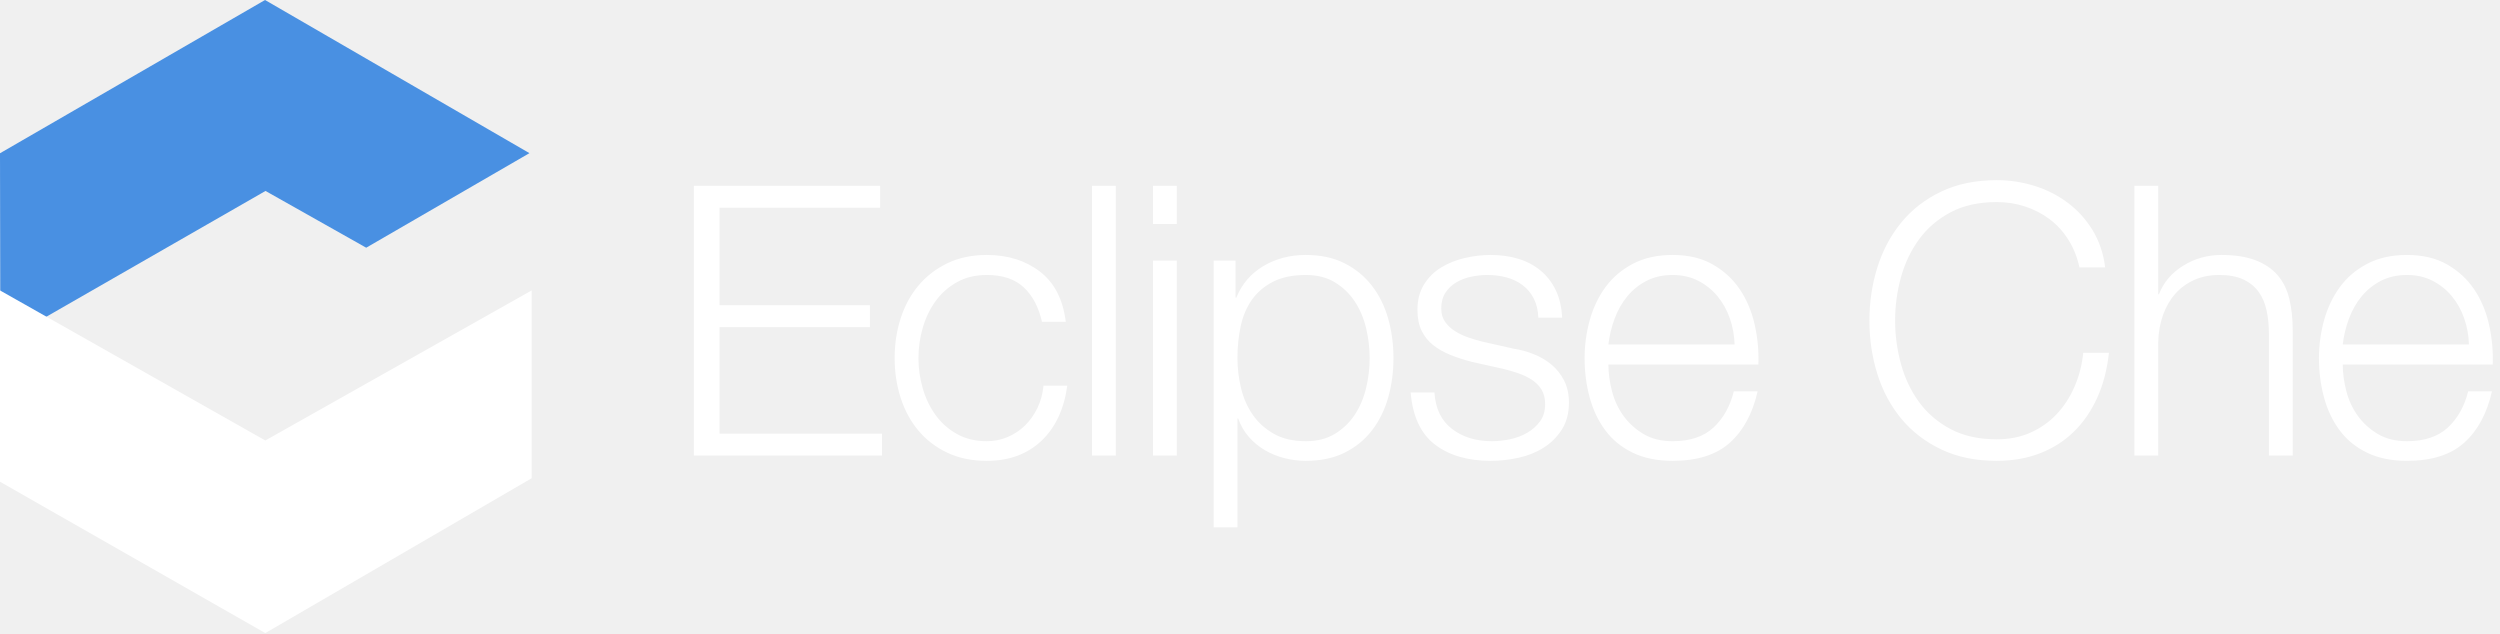
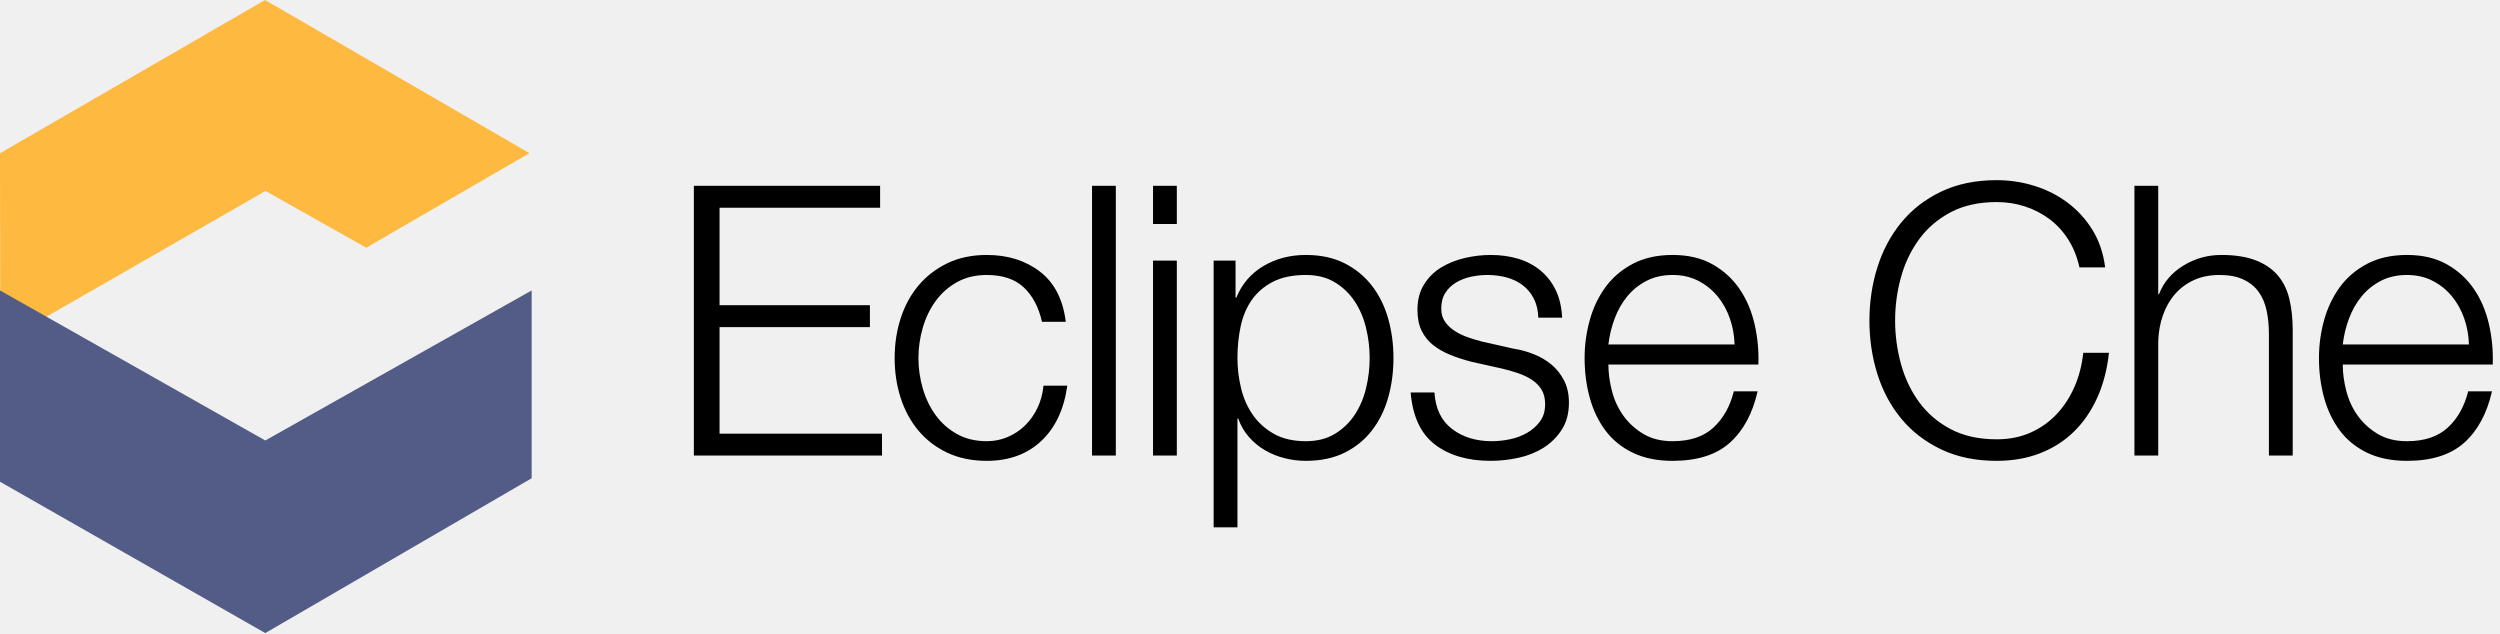
<svg xmlns="http://www.w3.org/2000/svg" viewBox="0 0 225 57" version="1.1">
  <g stroke="none" stroke-width="1" fill="none" fill-rule="evenodd">
    <g>
-       <path d="M0.032,30.88 L0,13.793 L23.853,0 L47.649,13.784 L32.958,22.294 L23.896,17.185 L0.032,30.88 Z" fill="#4990E2" />
-       <path d="M0,43.355 L23.876,56.977 L47.85,43.04 L47.85,26.138 L23.876,39.644 L0,26.138 L0,43.355 Z" fill="#FFFFFF" />
-       <path d="M62.448,16.724 L62.448,41 L79.38,41 L79.38,39.028 L64.76,39.028 L64.76,29.44 L78.292,29.44 L78.292,27.468 L64.76,27.468 L64.76,18.696 L79.21,18.696 L79.21,16.724 L62.448,16.724 Z M93.778,28.964 L95.92,28.964 C95.671,26.947 94.894,25.439 93.591,24.442 C92.288,23.445 90.695,22.946 88.814,22.946 C87.477,22.946 86.292,23.195 85.261,23.694 C84.23,24.193 83.363,24.861 82.66,25.7 C81.957,26.539 81.425,27.519 81.062,28.641 C80.699,29.763 80.518,30.959 80.518,32.228 C80.518,33.497 80.699,34.693 81.062,35.815 C81.425,36.937 81.957,37.917 82.66,38.756 C83.363,39.595 84.23,40.258 85.261,40.745 C86.292,41.232 87.477,41.476 88.814,41.476 C90.809,41.476 92.441,40.881 93.71,39.691 C94.979,38.501 95.761,36.841 96.056,34.71 L93.914,34.71 C93.846,35.435 93.665,36.104 93.37,36.716 C93.075,37.328 92.701,37.855 92.248,38.297 C91.795,38.739 91.273,39.085 90.684,39.334 C90.095,39.583 89.471,39.708 88.814,39.708 C87.794,39.708 86.899,39.493 86.128,39.062 C85.357,38.631 84.717,38.065 84.207,37.362 C83.697,36.659 83.312,35.86 83.051,34.965 C82.79,34.07 82.66,33.157 82.66,32.228 C82.66,31.299 82.79,30.386 83.051,29.491 C83.312,28.596 83.697,27.797 84.207,27.094 C84.717,26.391 85.357,25.825 86.128,25.394 C86.899,24.963 87.794,24.748 88.814,24.748 C90.242,24.748 91.353,25.122 92.146,25.87 C92.939,26.618 93.483,27.649 93.778,28.964 L93.778,28.964 Z M98.282,16.724 L98.282,41 L100.424,41 L100.424,16.724 L98.282,16.724 Z M103.772,16.724 L103.772,20.158 L105.914,20.158 L105.914,16.724 L103.772,16.724 Z M103.772,23.456 L103.772,41 L105.914,41 L105.914,23.456 L103.772,23.456 Z M109.228,23.456 L109.228,47.46 L111.37,47.46 L111.37,37.668 L111.438,37.668 C111.665,38.303 111.988,38.858 112.407,39.334 C112.826,39.81 113.308,40.207 113.852,40.524 C114.396,40.841 114.985,41.079 115.62,41.238 C116.255,41.397 116.889,41.476 117.524,41.476 C118.861,41.476 120.023,41.232 121.009,40.745 C121.995,40.258 122.817,39.589 123.474,38.739 C124.131,37.889 124.619,36.903 124.936,35.781 C125.253,34.659 125.412,33.475 125.412,32.228 C125.412,30.981 125.253,29.797 124.936,28.675 C124.619,27.553 124.131,26.567 123.474,25.717 C122.817,24.867 121.995,24.193 121.009,23.694 C120.023,23.195 118.861,22.946 117.524,22.946 C116.096,22.946 114.821,23.28 113.699,23.949 C112.577,24.618 111.767,25.564 111.268,26.788 L111.2,26.788 L111.2,23.456 L109.228,23.456 Z M123.27,32.228 C123.27,33.135 123.162,34.036 122.947,34.931 C122.732,35.826 122.392,36.625 121.927,37.328 C121.462,38.031 120.867,38.603 120.142,39.045 C119.417,39.487 118.544,39.708 117.524,39.708 C116.391,39.708 115.433,39.487 114.651,39.045 C113.869,38.603 113.234,38.031 112.747,37.328 C112.26,36.625 111.908,35.826 111.693,34.931 C111.478,34.036 111.37,33.135 111.37,32.228 C111.37,31.231 111.466,30.279 111.659,29.372 C111.852,28.465 112.186,27.672 112.662,26.992 C113.138,26.312 113.773,25.768 114.566,25.36 C115.359,24.952 116.345,24.748 117.524,24.748 C118.544,24.748 119.417,24.969 120.142,25.411 C120.867,25.853 121.462,26.425 121.927,27.128 C122.392,27.831 122.732,28.63 122.947,29.525 C123.162,30.42 123.27,31.321 123.27,32.228 L123.27,32.228 Z M138.45,28.59 L140.592,28.59 C140.547,27.638 140.354,26.811 140.014,26.108 C139.674,25.405 139.215,24.816 138.637,24.34 C138.059,23.864 137.39,23.513 136.631,23.286 C135.872,23.059 135.05,22.946 134.166,22.946 C133.395,22.946 132.619,23.037 131.837,23.218 C131.055,23.399 130.347,23.683 129.712,24.068 C129.077,24.453 128.562,24.963 128.165,25.598 C127.768,26.233 127.57,26.992 127.57,27.876 C127.57,28.624 127.695,29.253 127.944,29.763 C128.193,30.273 128.539,30.704 128.981,31.055 C129.423,31.406 129.939,31.701 130.528,31.939 C131.117,32.177 131.763,32.387 132.466,32.568 L135.22,33.18 C135.696,33.293 136.166,33.429 136.631,33.588 C137.096,33.747 137.509,33.945 137.872,34.183 C138.235,34.421 138.524,34.716 138.739,35.067 C138.954,35.418 139.062,35.855 139.062,36.376 C139.062,36.988 138.909,37.504 138.603,37.923 C138.297,38.342 137.906,38.688 137.43,38.96 C136.954,39.232 136.438,39.425 135.883,39.538 C135.328,39.651 134.789,39.708 134.268,39.708 C132.84,39.708 131.644,39.34 130.681,38.603 C129.718,37.866 129.191,36.773 129.1,35.322 L126.958,35.322 C127.139,37.475 127.87,39.039 129.151,40.014 C130.432,40.989 132.103,41.476 134.166,41.476 C134.982,41.476 135.809,41.385 136.648,41.204 C137.487,41.023 138.24,40.722 138.909,40.303 C139.578,39.884 140.127,39.34 140.558,38.671 C140.989,38.002 141.204,37.192 141.204,36.24 C141.204,35.469 141.057,34.801 140.762,34.234 C140.467,33.667 140.088,33.191 139.623,32.806 C139.158,32.421 138.626,32.109 138.025,31.871 C137.424,31.633 136.818,31.469 136.206,31.378 L133.35,30.732 C132.987,30.641 132.591,30.522 132.16,30.375 C131.729,30.228 131.333,30.041 130.97,29.814 C130.607,29.587 130.307,29.31 130.069,28.981 C129.831,28.652 129.712,28.25 129.712,27.774 C129.712,27.207 129.837,26.731 130.086,26.346 C130.335,25.961 130.664,25.649 131.072,25.411 C131.48,25.173 131.928,25.003 132.415,24.901 C132.902,24.799 133.384,24.748 133.86,24.748 C134.472,24.748 135.05,24.822 135.594,24.969 C136.138,25.116 136.62,25.349 137.039,25.666 C137.458,25.983 137.793,26.386 138.042,26.873 C138.291,27.36 138.427,27.933 138.45,28.59 L138.45,28.59 Z M156.112,31.004 L144.756,31.004 C144.847,30.211 145.034,29.434 145.317,28.675 C145.6,27.916 145.98,27.247 146.456,26.669 C146.932,26.091 147.51,25.626 148.19,25.275 C148.87,24.924 149.652,24.748 150.536,24.748 C151.397,24.748 152.168,24.924 152.848,25.275 C153.528,25.626 154.106,26.091 154.582,26.669 C155.058,27.247 155.426,27.91 155.687,28.658 C155.948,29.406 156.089,30.188 156.112,31.004 L156.112,31.004 Z M144.756,32.806 L158.254,32.806 C158.299,31.582 158.186,30.375 157.914,29.185 C157.642,27.995 157.194,26.941 156.571,26.023 C155.948,25.105 155.137,24.363 154.14,23.796 C153.143,23.229 151.941,22.946 150.536,22.946 C149.153,22.946 147.958,23.212 146.949,23.745 C145.94,24.278 145.119,24.98 144.484,25.853 C143.849,26.726 143.379,27.717 143.073,28.828 C142.767,29.939 142.614,31.072 142.614,32.228 C142.614,33.475 142.767,34.659 143.073,35.781 C143.379,36.903 143.849,37.889 144.484,38.739 C145.119,39.589 145.94,40.258 146.949,40.745 C147.958,41.232 149.153,41.476 150.536,41.476 C152.757,41.476 154.474,40.932 155.687,39.844 C156.9,38.756 157.733,37.215 158.186,35.22 L156.044,35.22 C155.704,36.58 155.092,37.668 154.208,38.484 C153.324,39.3 152.1,39.708 150.536,39.708 C149.516,39.708 148.643,39.493 147.918,39.062 C147.193,38.631 146.592,38.087 146.116,37.43 C145.64,36.773 145.294,36.03 145.079,35.203 C144.864,34.376 144.756,33.577 144.756,32.806 L144.756,32.806 Z M187.152,24.068 L189.464,24.068 C189.305,22.799 188.926,21.677 188.325,20.702 C187.724,19.727 186.976,18.906 186.081,18.237 C185.186,17.568 184.188,17.064 183.089,16.724 C181.99,16.384 180.862,16.214 179.706,16.214 C177.802,16.214 176.13,16.56 174.691,17.251 C173.252,17.942 172.056,18.872 171.104,20.039 C170.152,21.206 169.438,22.549 168.962,24.068 C168.486,25.587 168.248,27.185 168.248,28.862 C168.248,30.539 168.486,32.137 168.962,33.656 C169.438,35.175 170.152,36.512 171.104,37.668 C172.056,38.824 173.252,39.748 174.691,40.439 C176.13,41.13 177.802,41.476 179.706,41.476 C181.134,41.476 182.432,41.249 183.599,40.796 C184.766,40.343 185.781,39.697 186.642,38.858 C187.503,38.019 188.206,36.999 188.75,35.798 C189.294,34.597 189.645,33.248 189.804,31.752 L187.492,31.752 C187.379,32.84 187.118,33.854 186.71,34.795 C186.302,35.736 185.769,36.557 185.112,37.26 C184.455,37.963 183.673,38.518 182.766,38.926 C181.859,39.334 180.839,39.538 179.706,39.538 C178.097,39.538 176.714,39.232 175.558,38.62 C174.402,38.008 173.456,37.198 172.719,36.189 C171.982,35.18 171.438,34.036 171.087,32.755 C170.736,31.474 170.56,30.177 170.56,28.862 C170.56,27.525 170.736,26.221 171.087,24.952 C171.438,23.683 171.982,22.544 172.719,21.535 C173.456,20.526 174.402,19.716 175.558,19.104 C176.714,18.492 178.097,18.186 179.706,18.186 C180.59,18.186 181.434,18.316 182.239,18.577 C183.044,18.838 183.78,19.217 184.449,19.716 C185.118,20.215 185.684,20.832 186.149,21.569 C186.614,22.306 186.948,23.139 187.152,24.068 L187.152,24.068 Z M192.098,16.724 L192.098,41 L194.24,41 L194.24,30.766 C194.263,29.905 194.404,29.106 194.665,28.369 C194.926,27.632 195.288,26.998 195.753,26.465 C196.218,25.932 196.784,25.513 197.453,25.207 C198.122,24.901 198.887,24.748 199.748,24.748 C200.609,24.748 201.329,24.884 201.907,25.156 C202.485,25.428 202.944,25.802 203.284,26.278 C203.624,26.754 203.862,27.315 203.998,27.961 C204.134,28.607 204.202,29.304 204.202,30.052 L204.202,41 L206.344,41 L206.344,29.712 C206.344,28.669 206.242,27.729 206.038,26.89 C205.834,26.051 205.483,25.343 204.984,24.765 C204.485,24.187 203.822,23.739 202.995,23.422 C202.168,23.105 201.142,22.946 199.918,22.946 C198.671,22.946 197.527,23.269 196.484,23.915 C195.441,24.561 194.716,25.417 194.308,26.482 L194.24,26.482 L194.24,16.724 L192.098,16.724 Z M222.204,31.004 L210.848,31.004 C210.939,30.211 211.126,29.434 211.409,28.675 C211.692,27.916 212.072,27.247 212.548,26.669 C213.024,26.091 213.602,25.626 214.282,25.275 C214.962,24.924 215.744,24.748 216.628,24.748 C217.489,24.748 218.26,24.924 218.94,25.275 C219.62,25.626 220.198,26.091 220.674,26.669 C221.15,27.247 221.518,27.91 221.779,28.658 C222.04,29.406 222.181,30.188 222.204,31.004 L222.204,31.004 Z M210.848,32.806 L224.346,32.806 C224.391,31.582 224.278,30.375 224.006,29.185 C223.734,27.995 223.286,26.941 222.663,26.023 C222.04,25.105 221.229,24.363 220.232,23.796 C219.235,23.229 218.033,22.946 216.628,22.946 C215.245,22.946 214.05,23.212 213.041,23.745 C212.032,24.278 211.211,24.98 210.576,25.853 C209.941,26.726 209.471,27.717 209.165,28.828 C208.859,29.939 208.706,31.072 208.706,32.228 C208.706,33.475 208.859,34.659 209.165,35.781 C209.471,36.903 209.941,37.889 210.576,38.739 C211.211,39.589 212.032,40.258 213.041,40.745 C214.05,41.232 215.245,41.476 216.628,41.476 C218.849,41.476 220.566,40.932 221.779,39.844 C222.992,38.756 223.825,37.215 224.278,35.22 L222.136,35.22 C221.796,36.58 221.184,37.668 220.3,38.484 C219.416,39.3 218.192,39.708 216.628,39.708 C215.608,39.708 214.735,39.493 214.01,39.062 C213.285,38.631 212.684,38.087 212.208,37.43 C211.732,36.773 211.386,36.03 211.171,35.203 C210.956,34.376 210.848,33.577 210.848,32.806 L210.848,32.806 Z" fill="#FFFFFF" />
+       <path d="M0.032,30.88 L0,13.793 L23.853,0 L47.649,13.784 L32.958,22.294 L23.896,17.185 L0.032,30.88 Z" fill="#fdb940" />
+       <path d="M0,43.355 L23.876,56.977 L47.85,43.04 L47.85,26.138 L23.876,39.644 L0,26.138 L0,43.355 Z" fill="#525c86" />
+       <path d="M62.448,16.724 L62.448,41 L79.38,41 L79.38,39.028 L64.76,39.028 L64.76,29.44 L78.292,29.44 L78.292,27.468 L64.76,27.468 L64.76,18.696 L79.21,18.696 L79.21,16.724 L62.448,16.724 Z M93.778,28.964 L95.92,28.964 C95.671,26.947 94.894,25.439 93.591,24.442 C92.288,23.445 90.695,22.946 88.814,22.946 C87.477,22.946 86.292,23.195 85.261,23.694 C84.23,24.193 83.363,24.861 82.66,25.7 C81.957,26.539 81.425,27.519 81.062,28.641 C80.699,29.763 80.518,30.959 80.518,32.228 C80.518,33.497 80.699,34.693 81.062,35.815 C81.425,36.937 81.957,37.917 82.66,38.756 C83.363,39.595 84.23,40.258 85.261,40.745 C86.292,41.232 87.477,41.476 88.814,41.476 C90.809,41.476 92.441,40.881 93.71,39.691 C94.979,38.501 95.761,36.841 96.056,34.71 L93.914,34.71 C93.846,35.435 93.665,36.104 93.37,36.716 C93.075,37.328 92.701,37.855 92.248,38.297 C91.795,38.739 91.273,39.085 90.684,39.334 C90.095,39.583 89.471,39.708 88.814,39.708 C87.794,39.708 86.899,39.493 86.128,39.062 C85.357,38.631 84.717,38.065 84.207,37.362 C83.697,36.659 83.312,35.86 83.051,34.965 C82.79,34.07 82.66,33.157 82.66,32.228 C82.66,31.299 82.79,30.386 83.051,29.491 C83.312,28.596 83.697,27.797 84.207,27.094 C84.717,26.391 85.357,25.825 86.128,25.394 C86.899,24.963 87.794,24.748 88.814,24.748 C90.242,24.748 91.353,25.122 92.146,25.87 C92.939,26.618 93.483,27.649 93.778,28.964 L93.778,28.964 Z M98.282,16.724 L98.282,41 L100.424,41 L100.424,16.724 L98.282,16.724 Z M103.772,16.724 L103.772,20.158 L105.914,20.158 L105.914,16.724 L103.772,16.724 Z M103.772,23.456 L103.772,41 L105.914,41 L105.914,23.456 L103.772,23.456 Z M109.228,23.456 L109.228,47.46 L111.37,47.46 L111.37,37.668 L111.438,37.668 C111.665,38.303 111.988,38.858 112.407,39.334 C112.826,39.81 113.308,40.207 113.852,40.524 C114.396,40.841 114.985,41.079 115.62,41.238 C116.255,41.397 116.889,41.476 117.524,41.476 C118.861,41.476 120.023,41.232 121.009,40.745 C121.995,40.258 122.817,39.589 123.474,38.739 C124.131,37.889 124.619,36.903 124.936,35.781 C125.253,34.659 125.412,33.475 125.412,32.228 C125.412,30.981 125.253,29.797 124.936,28.675 C124.619,27.553 124.131,26.567 123.474,25.717 C122.817,24.867 121.995,24.193 121.009,23.694 C120.023,23.195 118.861,22.946 117.524,22.946 C116.096,22.946 114.821,23.28 113.699,23.949 C112.577,24.618 111.767,25.564 111.268,26.788 L111.2,26.788 L111.2,23.456 L109.228,23.456 Z M123.27,32.228 C123.27,33.135 123.162,34.036 122.947,34.931 C122.732,35.826 122.392,36.625 121.927,37.328 C121.462,38.031 120.867,38.603 120.142,39.045 C119.417,39.487 118.544,39.708 117.524,39.708 C116.391,39.708 115.433,39.487 114.651,39.045 C113.869,38.603 113.234,38.031 112.747,37.328 C112.26,36.625 111.908,35.826 111.693,34.931 C111.478,34.036 111.37,33.135 111.37,32.228 C111.37,31.231 111.466,30.279 111.659,29.372 C111.852,28.465 112.186,27.672 112.662,26.992 C113.138,26.312 113.773,25.768 114.566,25.36 C115.359,24.952 116.345,24.748 117.524,24.748 C118.544,24.748 119.417,24.969 120.142,25.411 C120.867,25.853 121.462,26.425 121.927,27.128 C122.392,27.831 122.732,28.63 122.947,29.525 C123.162,30.42 123.27,31.321 123.27,32.228 L123.27,32.228 Z M138.45,28.59 L140.592,28.59 C140.547,27.638 140.354,26.811 140.014,26.108 C139.674,25.405 139.215,24.816 138.637,24.34 C138.059,23.864 137.39,23.513 136.631,23.286 C135.872,23.059 135.05,22.946 134.166,22.946 C133.395,22.946 132.619,23.037 131.837,23.218 C131.055,23.399 130.347,23.683 129.712,24.068 C129.077,24.453 128.562,24.963 128.165,25.598 C127.768,26.233 127.57,26.992 127.57,27.876 C127.57,28.624 127.695,29.253 127.944,29.763 C128.193,30.273 128.539,30.704 128.981,31.055 C129.423,31.406 129.939,31.701 130.528,31.939 C131.117,32.177 131.763,32.387 132.466,32.568 L135.22,33.18 C135.696,33.293 136.166,33.429 136.631,33.588 C137.096,33.747 137.509,33.945 137.872,34.183 C138.235,34.421 138.524,34.716 138.739,35.067 C138.954,35.418 139.062,35.855 139.062,36.376 C139.062,36.988 138.909,37.504 138.603,37.923 C138.297,38.342 137.906,38.688 137.43,38.96 C136.954,39.232 136.438,39.425 135.883,39.538 C135.328,39.651 134.789,39.708 134.268,39.708 C132.84,39.708 131.644,39.34 130.681,38.603 C129.718,37.866 129.191,36.773 129.1,35.322 L126.958,35.322 C127.139,37.475 127.87,39.039 129.151,40.014 C130.432,40.989 132.103,41.476 134.166,41.476 C134.982,41.476 135.809,41.385 136.648,41.204 C137.487,41.023 138.24,40.722 138.909,40.303 C139.578,39.884 140.127,39.34 140.558,38.671 C140.989,38.002 141.204,37.192 141.204,36.24 C141.204,35.469 141.057,34.801 140.762,34.234 C140.467,33.667 140.088,33.191 139.623,32.806 C139.158,32.421 138.626,32.109 138.025,31.871 C137.424,31.633 136.818,31.469 136.206,31.378 L133.35,30.732 C132.987,30.641 132.591,30.522 132.16,30.375 C131.729,30.228 131.333,30.041 130.97,29.814 C130.607,29.587 130.307,29.31 130.069,28.981 C129.831,28.652 129.712,28.25 129.712,27.774 C129.712,27.207 129.837,26.731 130.086,26.346 C130.335,25.961 130.664,25.649 131.072,25.411 C131.48,25.173 131.928,25.003 132.415,24.901 C132.902,24.799 133.384,24.748 133.86,24.748 C134.472,24.748 135.05,24.822 135.594,24.969 C136.138,25.116 136.62,25.349 137.039,25.666 C137.458,25.983 137.793,26.386 138.042,26.873 C138.291,27.36 138.427,27.933 138.45,28.59 L138.45,28.59 Z M156.112,31.004 L144.756,31.004 C144.847,30.211 145.034,29.434 145.317,28.675 C145.6,27.916 145.98,27.247 146.456,26.669 C146.932,26.091 147.51,25.626 148.19,25.275 C148.87,24.924 149.652,24.748 150.536,24.748 C151.397,24.748 152.168,24.924 152.848,25.275 C153.528,25.626 154.106,26.091 154.582,26.669 C155.058,27.247 155.426,27.91 155.687,28.658 C155.948,29.406 156.089,30.188 156.112,31.004 L156.112,31.004 Z M144.756,32.806 L158.254,32.806 C158.299,31.582 158.186,30.375 157.914,29.185 C157.642,27.995 157.194,26.941 156.571,26.023 C155.948,25.105 155.137,24.363 154.14,23.796 C153.143,23.229 151.941,22.946 150.536,22.946 C149.153,22.946 147.958,23.212 146.949,23.745 C145.94,24.278 145.119,24.98 144.484,25.853 C143.849,26.726 143.379,27.717 143.073,28.828 C142.767,29.939 142.614,31.072 142.614,32.228 C142.614,33.475 142.767,34.659 143.073,35.781 C143.379,36.903 143.849,37.889 144.484,38.739 C145.119,39.589 145.94,40.258 146.949,40.745 C147.958,41.232 149.153,41.476 150.536,41.476 C152.757,41.476 154.474,40.932 155.687,39.844 C156.9,38.756 157.733,37.215 158.186,35.22 L156.044,35.22 C155.704,36.58 155.092,37.668 154.208,38.484 C153.324,39.3 152.1,39.708 150.536,39.708 C149.516,39.708 148.643,39.493 147.918,39.062 C147.193,38.631 146.592,38.087 146.116,37.43 C145.64,36.773 145.294,36.03 145.079,35.203 C144.864,34.376 144.756,33.577 144.756,32.806 L144.756,32.806 Z M187.152,24.068 L189.464,24.068 C189.305,22.799 188.926,21.677 188.325,20.702 C187.724,19.727 186.976,18.906 186.081,18.237 C185.186,17.568 184.188,17.064 183.089,16.724 C181.99,16.384 180.862,16.214 179.706,16.214 C177.802,16.214 176.13,16.56 174.691,17.251 C173.252,17.942 172.056,18.872 171.104,20.039 C170.152,21.206 169.438,22.549 168.962,24.068 C168.486,25.587 168.248,27.185 168.248,28.862 C168.248,30.539 168.486,32.137 168.962,33.656 C169.438,35.175 170.152,36.512 171.104,37.668 C172.056,38.824 173.252,39.748 174.691,40.439 C176.13,41.13 177.802,41.476 179.706,41.476 C181.134,41.476 182.432,41.249 183.599,40.796 C184.766,40.343 185.781,39.697 186.642,38.858 C187.503,38.019 188.206,36.999 188.75,35.798 C189.294,34.597 189.645,33.248 189.804,31.752 L187.492,31.752 C187.379,32.84 187.118,33.854 186.71,34.795 C186.302,35.736 185.769,36.557 185.112,37.26 C184.455,37.963 183.673,38.518 182.766,38.926 C181.859,39.334 180.839,39.538 179.706,39.538 C178.097,39.538 176.714,39.232 175.558,38.62 C174.402,38.008 173.456,37.198 172.719,36.189 C171.982,35.18 171.438,34.036 171.087,32.755 C170.736,31.474 170.56,30.177 170.56,28.862 C170.56,27.525 170.736,26.221 171.087,24.952 C171.438,23.683 171.982,22.544 172.719,21.535 C173.456,20.526 174.402,19.716 175.558,19.104 C176.714,18.492 178.097,18.186 179.706,18.186 C180.59,18.186 181.434,18.316 182.239,18.577 C183.044,18.838 183.78,19.217 184.449,19.716 C185.118,20.215 185.684,20.832 186.149,21.569 C186.614,22.306 186.948,23.139 187.152,24.068 L187.152,24.068 Z M192.098,16.724 L192.098,41 L194.24,41 L194.24,30.766 C194.263,29.905 194.404,29.106 194.665,28.369 C194.926,27.632 195.288,26.998 195.753,26.465 C196.218,25.932 196.784,25.513 197.453,25.207 C198.122,24.901 198.887,24.748 199.748,24.748 C200.609,24.748 201.329,24.884 201.907,25.156 C202.485,25.428 202.944,25.802 203.284,26.278 C203.624,26.754 203.862,27.315 203.998,27.961 C204.134,28.607 204.202,29.304 204.202,30.052 L204.202,41 L206.344,41 L206.344,29.712 C206.344,28.669 206.242,27.729 206.038,26.89 C205.834,26.051 205.483,25.343 204.984,24.765 C204.485,24.187 203.822,23.739 202.995,23.422 C202.168,23.105 201.142,22.946 199.918,22.946 C198.671,22.946 197.527,23.269 196.484,23.915 C195.441,24.561 194.716,25.417 194.308,26.482 L194.24,26.482 L194.24,16.724 L192.098,16.724 Z M222.204,31.004 L210.848,31.004 C210.939,30.211 211.126,29.434 211.409,28.675 C211.692,27.916 212.072,27.247 212.548,26.669 C213.024,26.091 213.602,25.626 214.282,25.275 C214.962,24.924 215.744,24.748 216.628,24.748 C217.489,24.748 218.26,24.924 218.94,25.275 C219.62,25.626 220.198,26.091 220.674,26.669 C221.15,27.247 221.518,27.91 221.779,28.658 C222.04,29.406 222.181,30.188 222.204,31.004 L222.204,31.004 Z M210.848,32.806 L224.346,32.806 C224.391,31.582 224.278,30.375 224.006,29.185 C223.734,27.995 223.286,26.941 222.663,26.023 C222.04,25.105 221.229,24.363 220.232,23.796 C219.235,23.229 218.033,22.946 216.628,22.946 C215.245,22.946 214.05,23.212 213.041,23.745 C212.032,24.278 211.211,24.98 210.576,25.853 C209.941,26.726 209.471,27.717 209.165,28.828 C208.859,29.939 208.706,31.072 208.706,32.228 C208.706,33.475 208.859,34.659 209.165,35.781 C209.471,36.903 209.941,37.889 210.576,38.739 C211.211,39.589 212.032,40.258 213.041,40.745 C214.05,41.232 215.245,41.476 216.628,41.476 C218.849,41.476 220.566,40.932 221.779,39.844 C222.992,38.756 223.825,37.215 224.278,35.22 L222.136,35.22 C221.796,36.58 221.184,37.668 220.3,38.484 C219.416,39.3 218.192,39.708 216.628,39.708 C215.608,39.708 214.735,39.493 214.01,39.062 C213.285,38.631 212.684,38.087 212.208,37.43 C211.732,36.773 211.386,36.03 211.171,35.203 C210.956,34.376 210.848,33.577 210.848,32.806 L210.848,32.806 Z" fill="#000" />
    </g>
  </g>
</svg>
